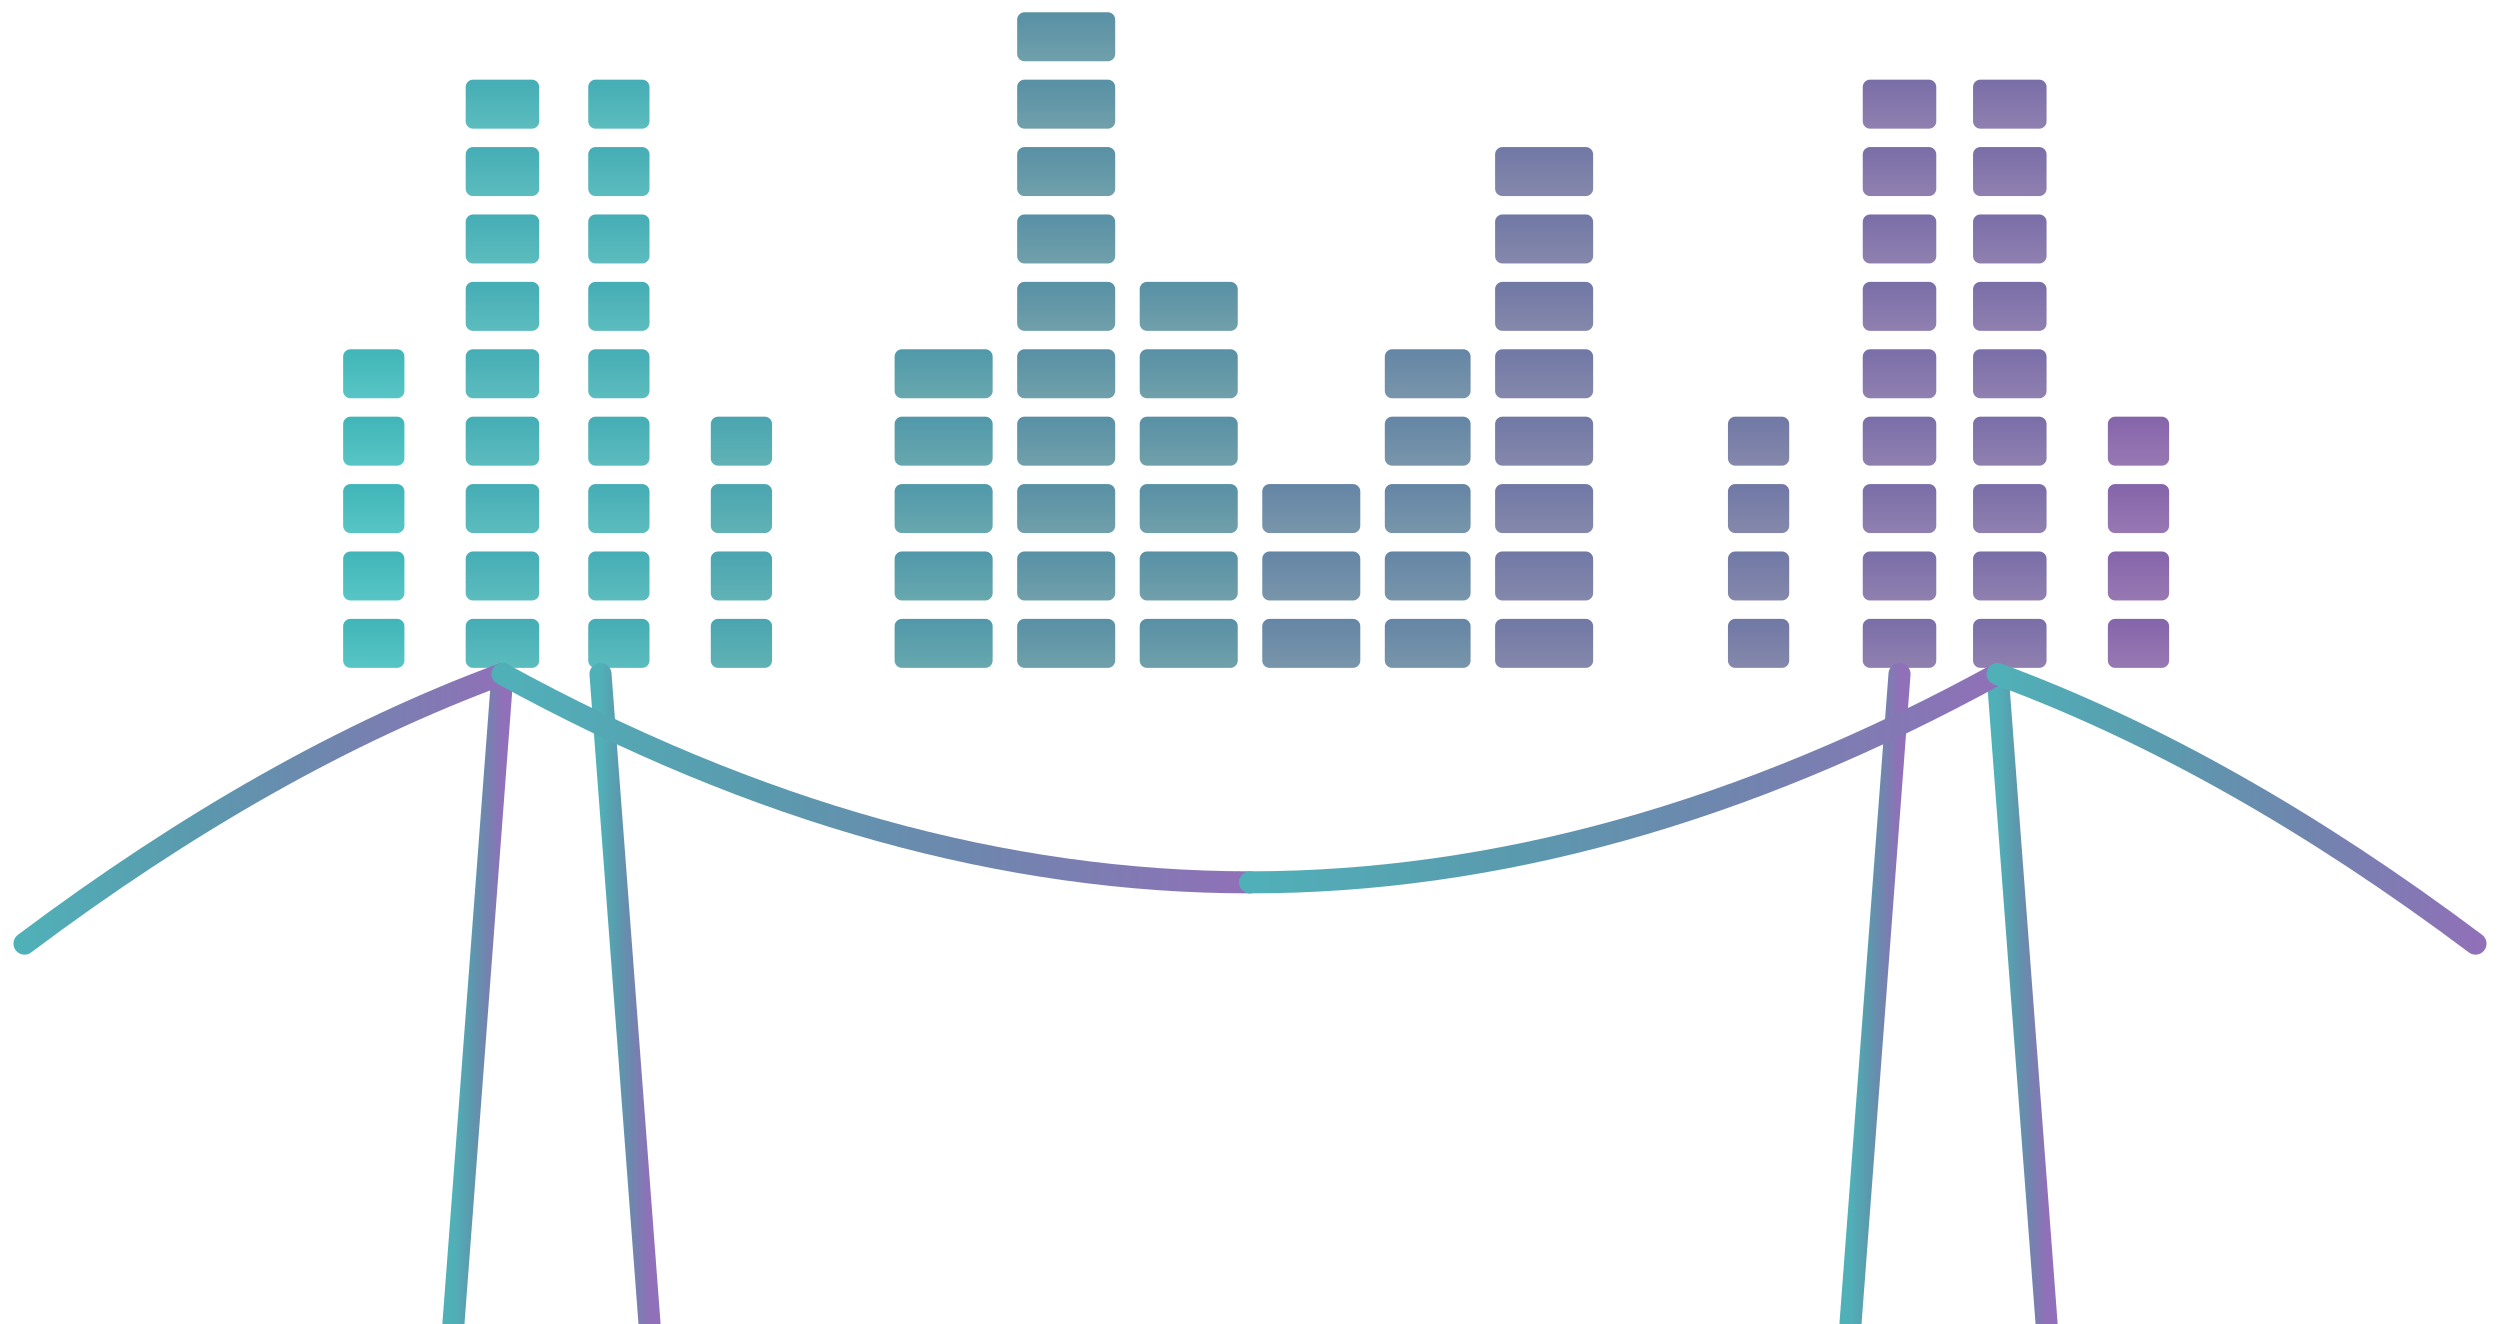
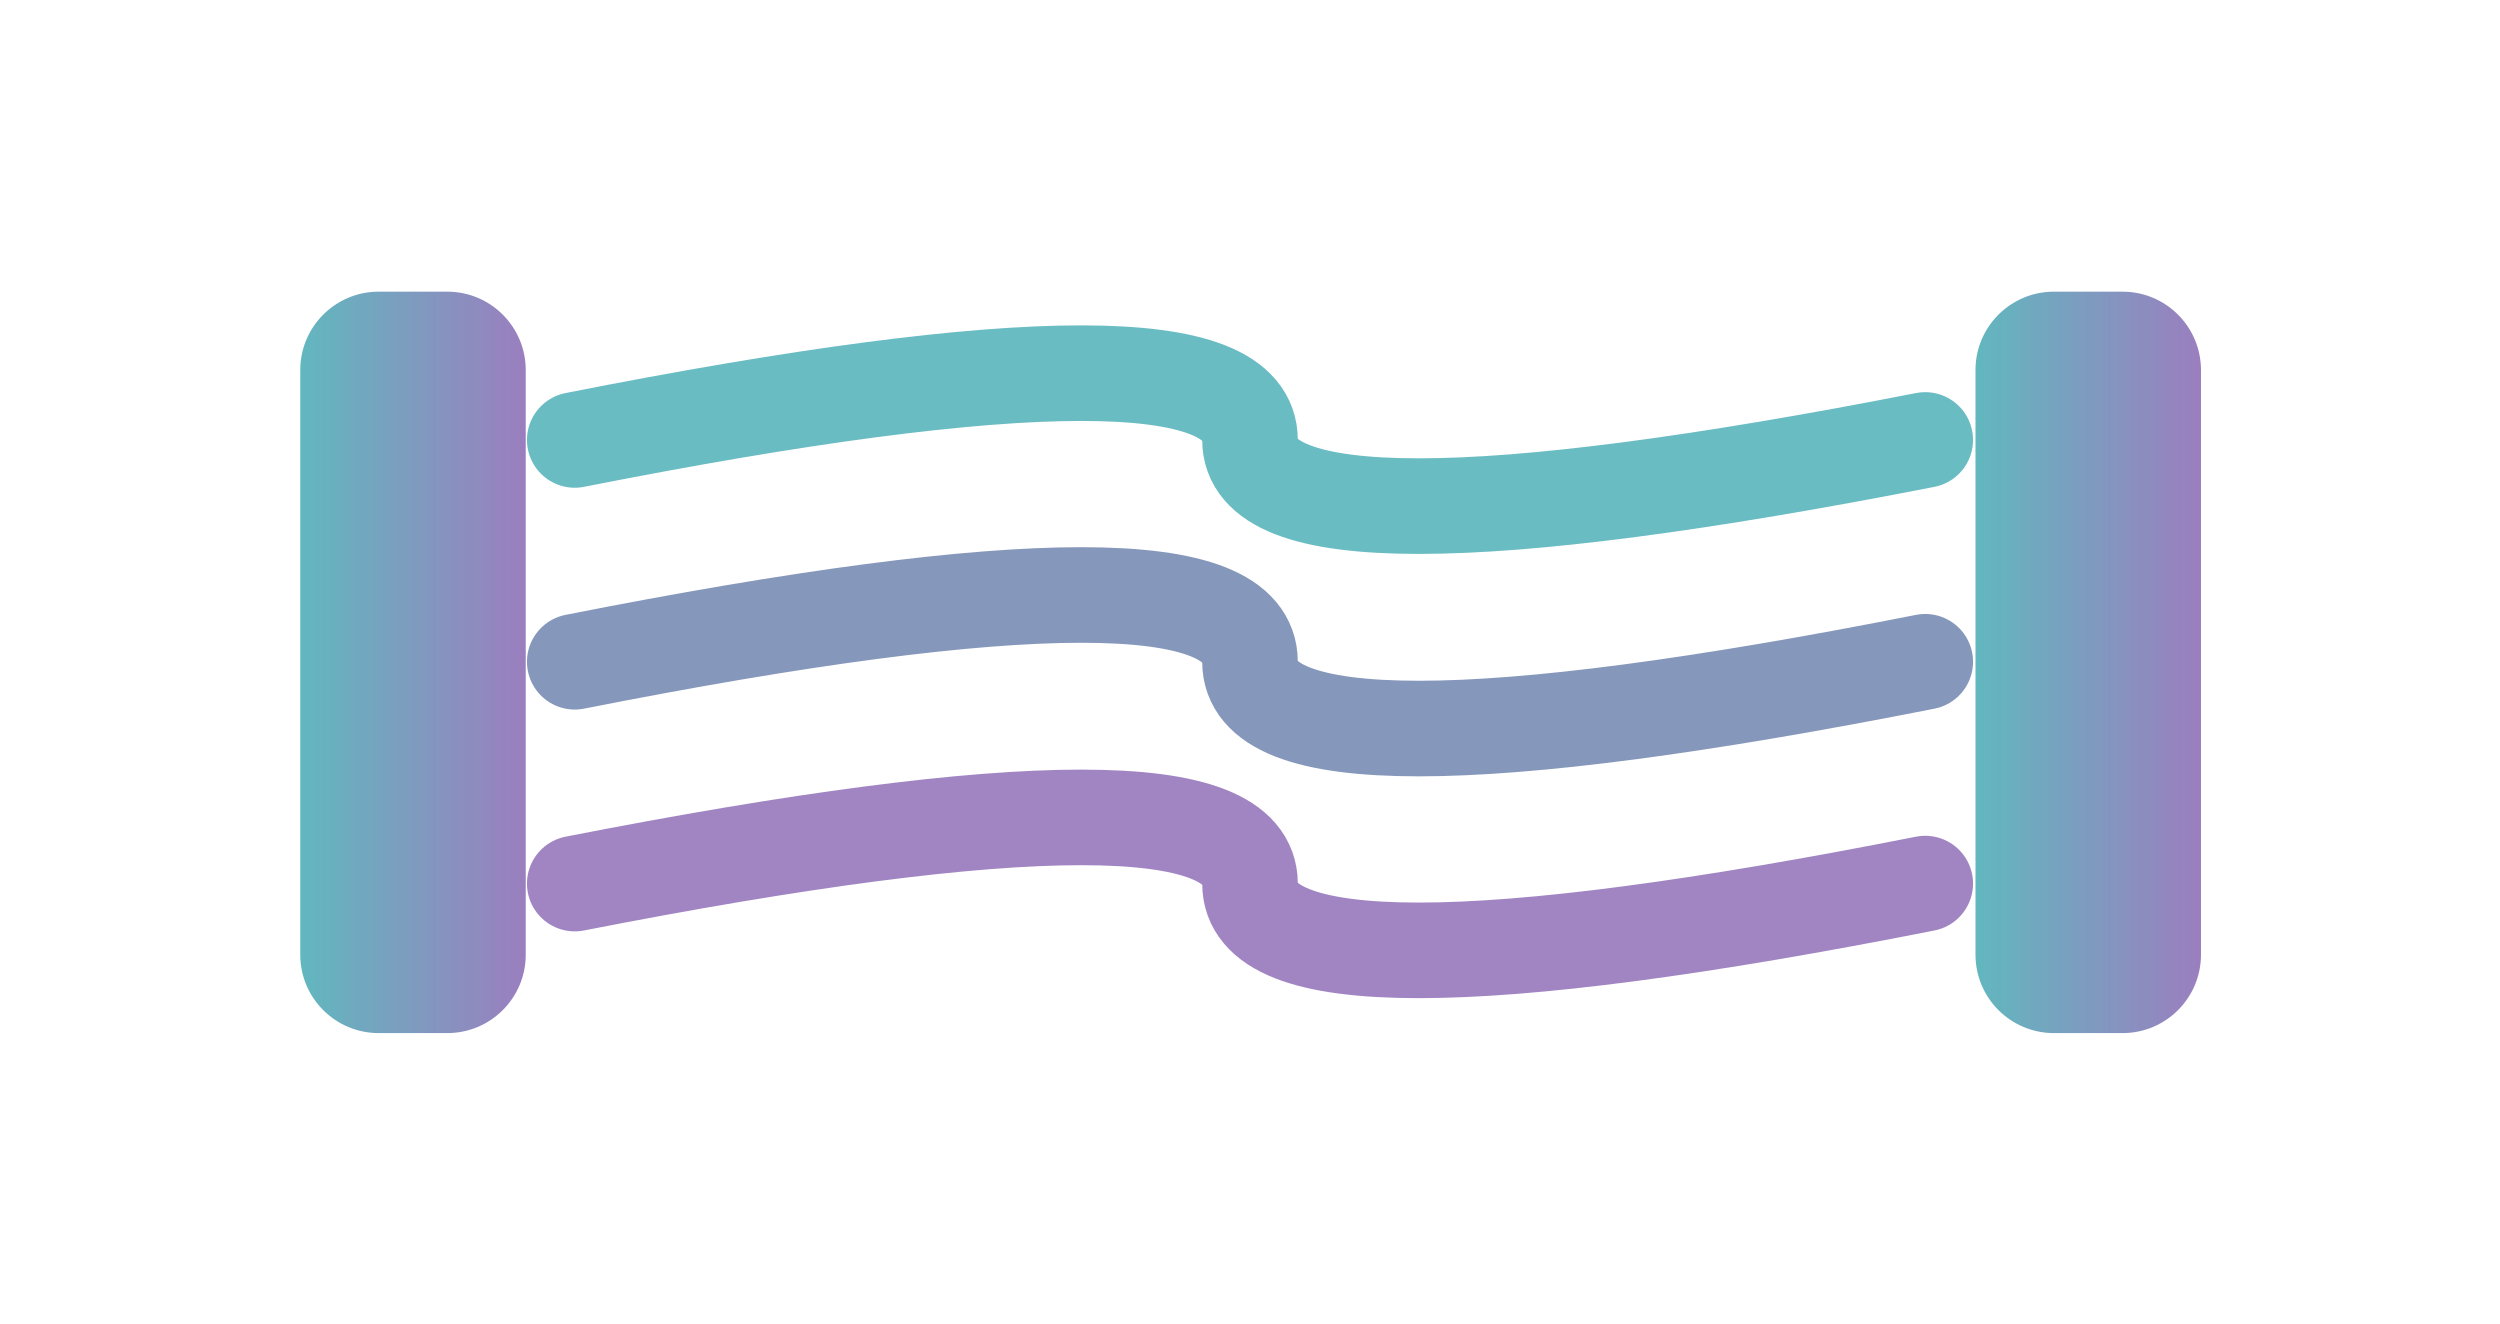
<svg xmlns="http://www.w3.org/2000/svg" viewBox="0 0 204 108" width="204" height="108">
  <defs>
-     <linearGradient id="bridgeH" x1="0" y1="0" x2="1" y2="0">
+     <linearGradient id="lg" x1="0" y1="0" x2="1" y2="0">
      <stop offset="0%" stop-color="#50B0B8" />
-       <stop offset="35%" stop-color="#5A9AAE" />
-       <stop offset="65%" stop-color="#7085AE" />
      <stop offset="100%" stop-color="#9070B8" />
    </linearGradient>
-     <linearGradient id="bC1" x1="0" y1="0" x2="0" y2="1">
-       <stop offset="0%" stop-color="#40B5B8" />
-       <stop offset="100%" stop-color="#58C5C5" />
-     </linearGradient>
-     <linearGradient id="bC2" x1="0" y1="0" x2="0" y2="1">
-       <stop offset="0%" stop-color="#45ADB5" />
-       <stop offset="100%" stop-color="#5CBCBE" />
-     </linearGradient>
-     <linearGradient id="bC3" x1="0" y1="0" x2="0" y2="1">
-       <stop offset="0%" stop-color="#4AA5B0" />
-       <stop offset="100%" stop-color="#60B2B5" />
-     </linearGradient>
-     <linearGradient id="bC4" x1="0" y1="0" x2="0" y2="1">
-       <stop offset="0%" stop-color="#5098AA" />
-       <stop offset="100%" stop-color="#68A8AE" />
-     </linearGradient>
-     <linearGradient id="bC5" x1="0" y1="0" x2="0" y2="1">
-       <stop offset="0%" stop-color="#5890A5" />
-       <stop offset="100%" stop-color="#70A0AA" />
-     </linearGradient>
-     <linearGradient id="bC6" x1="0" y1="0" x2="0" y2="1">
-       <stop offset="0%" stop-color="#6585A5" />
-       <stop offset="100%" stop-color="#7895AA" />
-     </linearGradient>
-     <linearGradient id="bC7" x1="0" y1="0" x2="0" y2="1">
-       <stop offset="0%" stop-color="#7078A5" />
-       <stop offset="100%" stop-color="#8588AB" />
-     </linearGradient>
-     <linearGradient id="bC8" x1="0" y1="0" x2="0" y2="1">
-       <stop offset="0%" stop-color="#7A6EA8" />
-       <stop offset="100%" stop-color="#9080B0" />
-     </linearGradient>
-     <linearGradient id="bC9" x1="0" y1="0" x2="0" y2="1">
-       <stop offset="0%" stop-color="#8565AA" />
-       <stop offset="100%" stop-color="#9878B2" />
-     </linearGradient>
  </defs>
-   <g>
-     <g fill="url(#bC1)">
-       <rect x="28" y="50.5" width="5" height="4" rx="0.6" />
-       <rect x="28" y="45" width="5" height="4" rx="0.6" />
-       <rect x="28" y="39.5" width="5" height="4" rx="0.6" />
-       <rect x="28" y="34" width="5" height="4" rx="0.6" />
-       <rect x="28" y="28.5" width="5" height="4" rx="0.6" />
-     </g>
-     <g fill="url(#bC2)">
-       <rect x="38" y="50.5" width="6" height="4" rx="0.6" />
-       <rect x="38" y="45" width="6" height="4" rx="0.6" />
-       <rect x="38" y="39.5" width="6" height="4" rx="0.6" />
-       <rect x="38" y="34" width="6" height="4" rx="0.6" />
-       <rect x="38" y="28.5" width="6" height="4" rx="0.6" />
-       <rect x="38" y="23" width="6" height="4" rx="0.6" />
-       <rect x="38" y="17.5" width="6" height="4" rx="0.6" />
-       <rect x="38" y="12" width="6" height="4" rx="0.6" />
-       <rect x="38" y="6.5" width="6" height="4" rx="0.6" />
-     </g>
-     <g fill="url(#bC2)">
-       <rect x="48" y="50.5" width="5" height="4" rx="0.6" />
-       <rect x="48" y="45" width="5" height="4" rx="0.6" />
-       <rect x="48" y="39.5" width="5" height="4" rx="0.6" />
-       <rect x="48" y="34" width="5" height="4" rx="0.6" />
-       <rect x="48" y="28.5" width="5" height="4" rx="0.6" />
-       <rect x="48" y="23" width="5" height="4" rx="0.6" />
-       <rect x="48" y="17.5" width="5" height="4" rx="0.6" />
-       <rect x="48" y="12" width="5" height="4" rx="0.6" />
-       <rect x="48" y="6.5" width="5" height="4" rx="0.6" />
-     </g>
-     <g fill="url(#bC3)">
-       <rect x="58" y="50.5" width="5" height="4" rx="0.6" />
-       <rect x="58" y="45" width="5" height="4" rx="0.6" />
-       <rect x="58" y="39.5" width="5" height="4" rx="0.6" />
-       <rect x="58" y="34" width="5" height="4" rx="0.6" />
-     </g>
-     <g fill="url(#bC4)">
-       <rect x="73" y="50.5" width="8" height="4" rx="0.6" />
-       <rect x="73" y="45" width="8" height="4" rx="0.6" />
-       <rect x="73" y="39.5" width="8" height="4" rx="0.6" />
-       <rect x="73" y="34" width="8" height="4" rx="0.6" />
-       <rect x="73" y="28.5" width="8" height="4" rx="0.6" />
-     </g>
-     <g fill="url(#bC5)">
-       <rect x="83" y="50.5" width="8" height="4" rx="0.6" />
-       <rect x="83" y="45" width="8" height="4" rx="0.6" />
-       <rect x="83" y="39.5" width="8" height="4" rx="0.6" />
-       <rect x="83" y="34" width="8" height="4" rx="0.6" />
-       <rect x="83" y="28.5" width="8" height="4" rx="0.6" />
-       <rect x="83" y="23" width="8" height="4" rx="0.6" />
-       <rect x="83" y="17.5" width="8" height="4" rx="0.6" />
-       <rect x="83" y="12" width="8" height="4" rx="0.6" />
-       <rect x="83" y="6.5" width="8" height="4" rx="0.6" />
-       <rect x="83" y="1" width="8" height="4" rx="0.6" />
-     </g>
-     <g fill="url(#bC5)">
-       <rect x="93" y="50.5" width="8" height="4" rx="0.6" />
-       <rect x="93" y="45" width="8" height="4" rx="0.6" />
-       <rect x="93" y="39.5" width="8" height="4" rx="0.6" />
-       <rect x="93" y="34" width="8" height="4" rx="0.6" />
-       <rect x="93" y="28.5" width="8" height="4" rx="0.6" />
-       <rect x="93" y="23" width="8" height="4" rx="0.6" />
-     </g>
-     <g fill="url(#bC6)">
-       <rect x="103" y="50.5" width="8" height="4" rx="0.6" />
-       <rect x="103" y="45" width="8" height="4" rx="0.6" />
-       <rect x="103" y="39.5" width="8" height="4" rx="0.6" />
-     </g>
-     <g fill="url(#bC6)">
-       <rect x="113" y="50.5" width="7" height="4" rx="0.6" />
-       <rect x="113" y="45" width="7" height="4" rx="0.6" />
-       <rect x="113" y="39.5" width="7" height="4" rx="0.6" />
-       <rect x="113" y="34" width="7" height="4" rx="0.6" />
-       <rect x="113" y="28.5" width="7" height="4" rx="0.6" />
-     </g>
-     <g fill="url(#bC7)">
-       <rect x="122" y="50.5" width="8" height="4" rx="0.6" />
-       <rect x="122" y="45" width="8" height="4" rx="0.6" />
-       <rect x="122" y="39.5" width="8" height="4" rx="0.6" />
-       <rect x="122" y="34" width="8" height="4" rx="0.6" />
-       <rect x="122" y="28.5" width="8" height="4" rx="0.6" />
-       <rect x="122" y="23" width="8" height="4" rx="0.6" />
-       <rect x="122" y="17.5" width="8" height="4" rx="0.6" />
-       <rect x="122" y="12" width="8" height="4" rx="0.6" />
-     </g>
-     <g fill="url(#bC7)">
-       <rect x="141" y="50.5" width="5" height="4" rx="0.6" />
-       <rect x="141" y="45" width="5" height="4" rx="0.6" />
-       <rect x="141" y="39.5" width="5" height="4" rx="0.6" />
-       <rect x="141" y="34" width="5" height="4" rx="0.6" />
-     </g>
-     <g fill="url(#bC8)">
-       <rect x="152" y="50.5" width="6" height="4" rx="0.6" />
-       <rect x="152" y="45" width="6" height="4" rx="0.6" />
-       <rect x="152" y="39.5" width="6" height="4" rx="0.6" />
-       <rect x="152" y="34" width="6" height="4" rx="0.6" />
-       <rect x="152" y="28.5" width="6" height="4" rx="0.6" />
-       <rect x="152" y="23" width="6" height="4" rx="0.6" />
-       <rect x="152" y="17.5" width="6" height="4" rx="0.6" />
-       <rect x="152" y="12" width="6" height="4" rx="0.6" />
-       <rect x="152" y="6.5" width="6" height="4" rx="0.6" />
-     </g>
-     <g fill="url(#bC8)">
-       <rect x="161" y="50.5" width="6" height="4" rx="0.6" />
-       <rect x="161" y="45" width="6" height="4" rx="0.6" />
-       <rect x="161" y="39.5" width="6" height="4" rx="0.6" />
-       <rect x="161" y="34" width="6" height="4" rx="0.6" />
-       <rect x="161" y="28.5" width="6" height="4" rx="0.6" />
-       <rect x="161" y="23" width="6" height="4" rx="0.6" />
-       <rect x="161" y="17.5" width="6" height="4" rx="0.6" />
-       <rect x="161" y="12" width="6" height="4" rx="0.6" />
-       <rect x="161" y="6.5" width="6" height="4" rx="0.6" />
-     </g>
-     <g fill="url(#bC9)">
-       <rect x="172" y="50.5" width="5" height="4" rx="0.6" />
-       <rect x="172" y="45" width="5" height="4" rx="0.6" />
-       <rect x="172" y="39.5" width="5" height="4" rx="0.6" />
-       <rect x="172" y="34" width="5" height="4" rx="0.6" />
-     </g>
-   </g>
-   <g stroke="url(#bridgeH)" fill="none" stroke-width="1.8" stroke-linecap="round" stroke-linejoin="round">
-     <line x1="0" y1="74" x2="204" y2="74" />
-     <line x1="0" y1="77" x2="204" y2="77" />
-     <line x1="0" y1="82" x2="204" y2="82" />
-     <line x1="0" y1="85" x2="204" y2="85" />
-     <line x1="41" y1="55" x2="37" y2="108" />
-     <line x1="49" y1="55" x2="53" y2="108" />
-     <line x1="41" y1="65" x2="49" y2="65" />
-     <line x1="40.5" y1="74" x2="49.5" y2="74" />
-     <line x1="40" y1="82" x2="50" y2="82" />
-     <line x1="39.5" y1="90" x2="50.5" y2="90" />
-     <line x1="39" y1="98" x2="51" y2="98" />
-     <line x1="155" y1="55" x2="151" y2="108" />
-     <line x1="163" y1="55" x2="167" y2="108" />
-     <line x1="155" y1="65" x2="163" y2="65" />
-     <line x1="154.5" y1="74" x2="163.5" y2="74" />
-     <line x1="154" y1="82" x2="164" y2="82" />
-     <line x1="153.5" y1="90" x2="164.5" y2="90" />
-     <line x1="153" y1="98" x2="165" y2="98" />
-     <path d="M 2,77 Q 22,62 41,55" />
-     <path d="M 41,55 Q 72,72 102,72" />
-     <path d="M 102,72 Q 132,72 163,55" />
-     <path d="M 163,55 Q 182,62 202,77" />
-     <line x1="10" y1="72.5" x2="10" y2="74" />
-     <line x1="17" y1="69" x2="17" y2="74" />
-     <line x1="24" y1="65.5" x2="24" y2="74" />
-     <line x1="31" y1="62" x2="31" y2="74" />
-     <line x1="50" y1="58" x2="50" y2="74" />
-     <line x1="57" y1="60.5" x2="57" y2="74" />
-     <line x1="64" y1="63" x2="64" y2="74" />
-     <line x1="71" y1="65" x2="71" y2="74" />
-     <line x1="78" y1="67" x2="78" y2="74" />
-     <line x1="85" y1="68.5" x2="85" y2="74" />
-     <line x1="92" y1="70" x2="92" y2="74" />
-     <line x1="112" y1="70" x2="112" y2="74" />
-     <line x1="119" y1="68.5" x2="119" y2="74" />
-     <line x1="126" y1="67" x2="126" y2="74" />
-     <line x1="133" y1="65" x2="133" y2="74" />
-     <line x1="140" y1="63" x2="140" y2="74" />
-     <line x1="147" y1="60.5" x2="147" y2="74" />
-     <line x1="154" y1="58" x2="154" y2="74" />
-     <line x1="173" y1="62" x2="173" y2="74" />
-     <line x1="180" y1="65.5" x2="180" y2="74" />
-     <line x1="187" y1="69" x2="187" y2="74" />
-     <line x1="194" y1="72.5" x2="194" y2="74" />
-   </g>
+   <rect x="24.5" y="23.8" width="18.4" height="60.5" rx="6.4" fill="url(#lg)" opacity="0.9" />
+   <rect x="161.2" y="23.8" width="18.4" height="60.5" rx="6.4" fill="url(#lg)" opacity="0.9" />
+   <path d="M46.9 35.9 Q102.0 25.0 102.0 35.9 Q102.0 46.7 157.1 35.9" stroke="#50B0B8" stroke-width="7.8" fill="none" stroke-linecap="round" opacity="0.85" />
+   <path d="M46.9 54.0 Q102.0 43.1 102.0 54.0 Q102.0 64.9 157.1 54.0" stroke="#7085AE" stroke-width="7.8" fill="none" stroke-linecap="round" opacity="0.85" />
+   <path d="M46.9 72.1 Q102.0 61.3 102.0 72.1 Q102.0 83.0 157.1 72.1" stroke="#9070B8" stroke-width="7.8" fill="none" stroke-linecap="round" opacity="0.85" />
+   <line x1="12.2" y1="90.7" x2="191.8" y2="90.7" stroke="url(#lg)" stroke-width="5.5" stroke-linecap="round" opacity="0.45" />
</svg>
